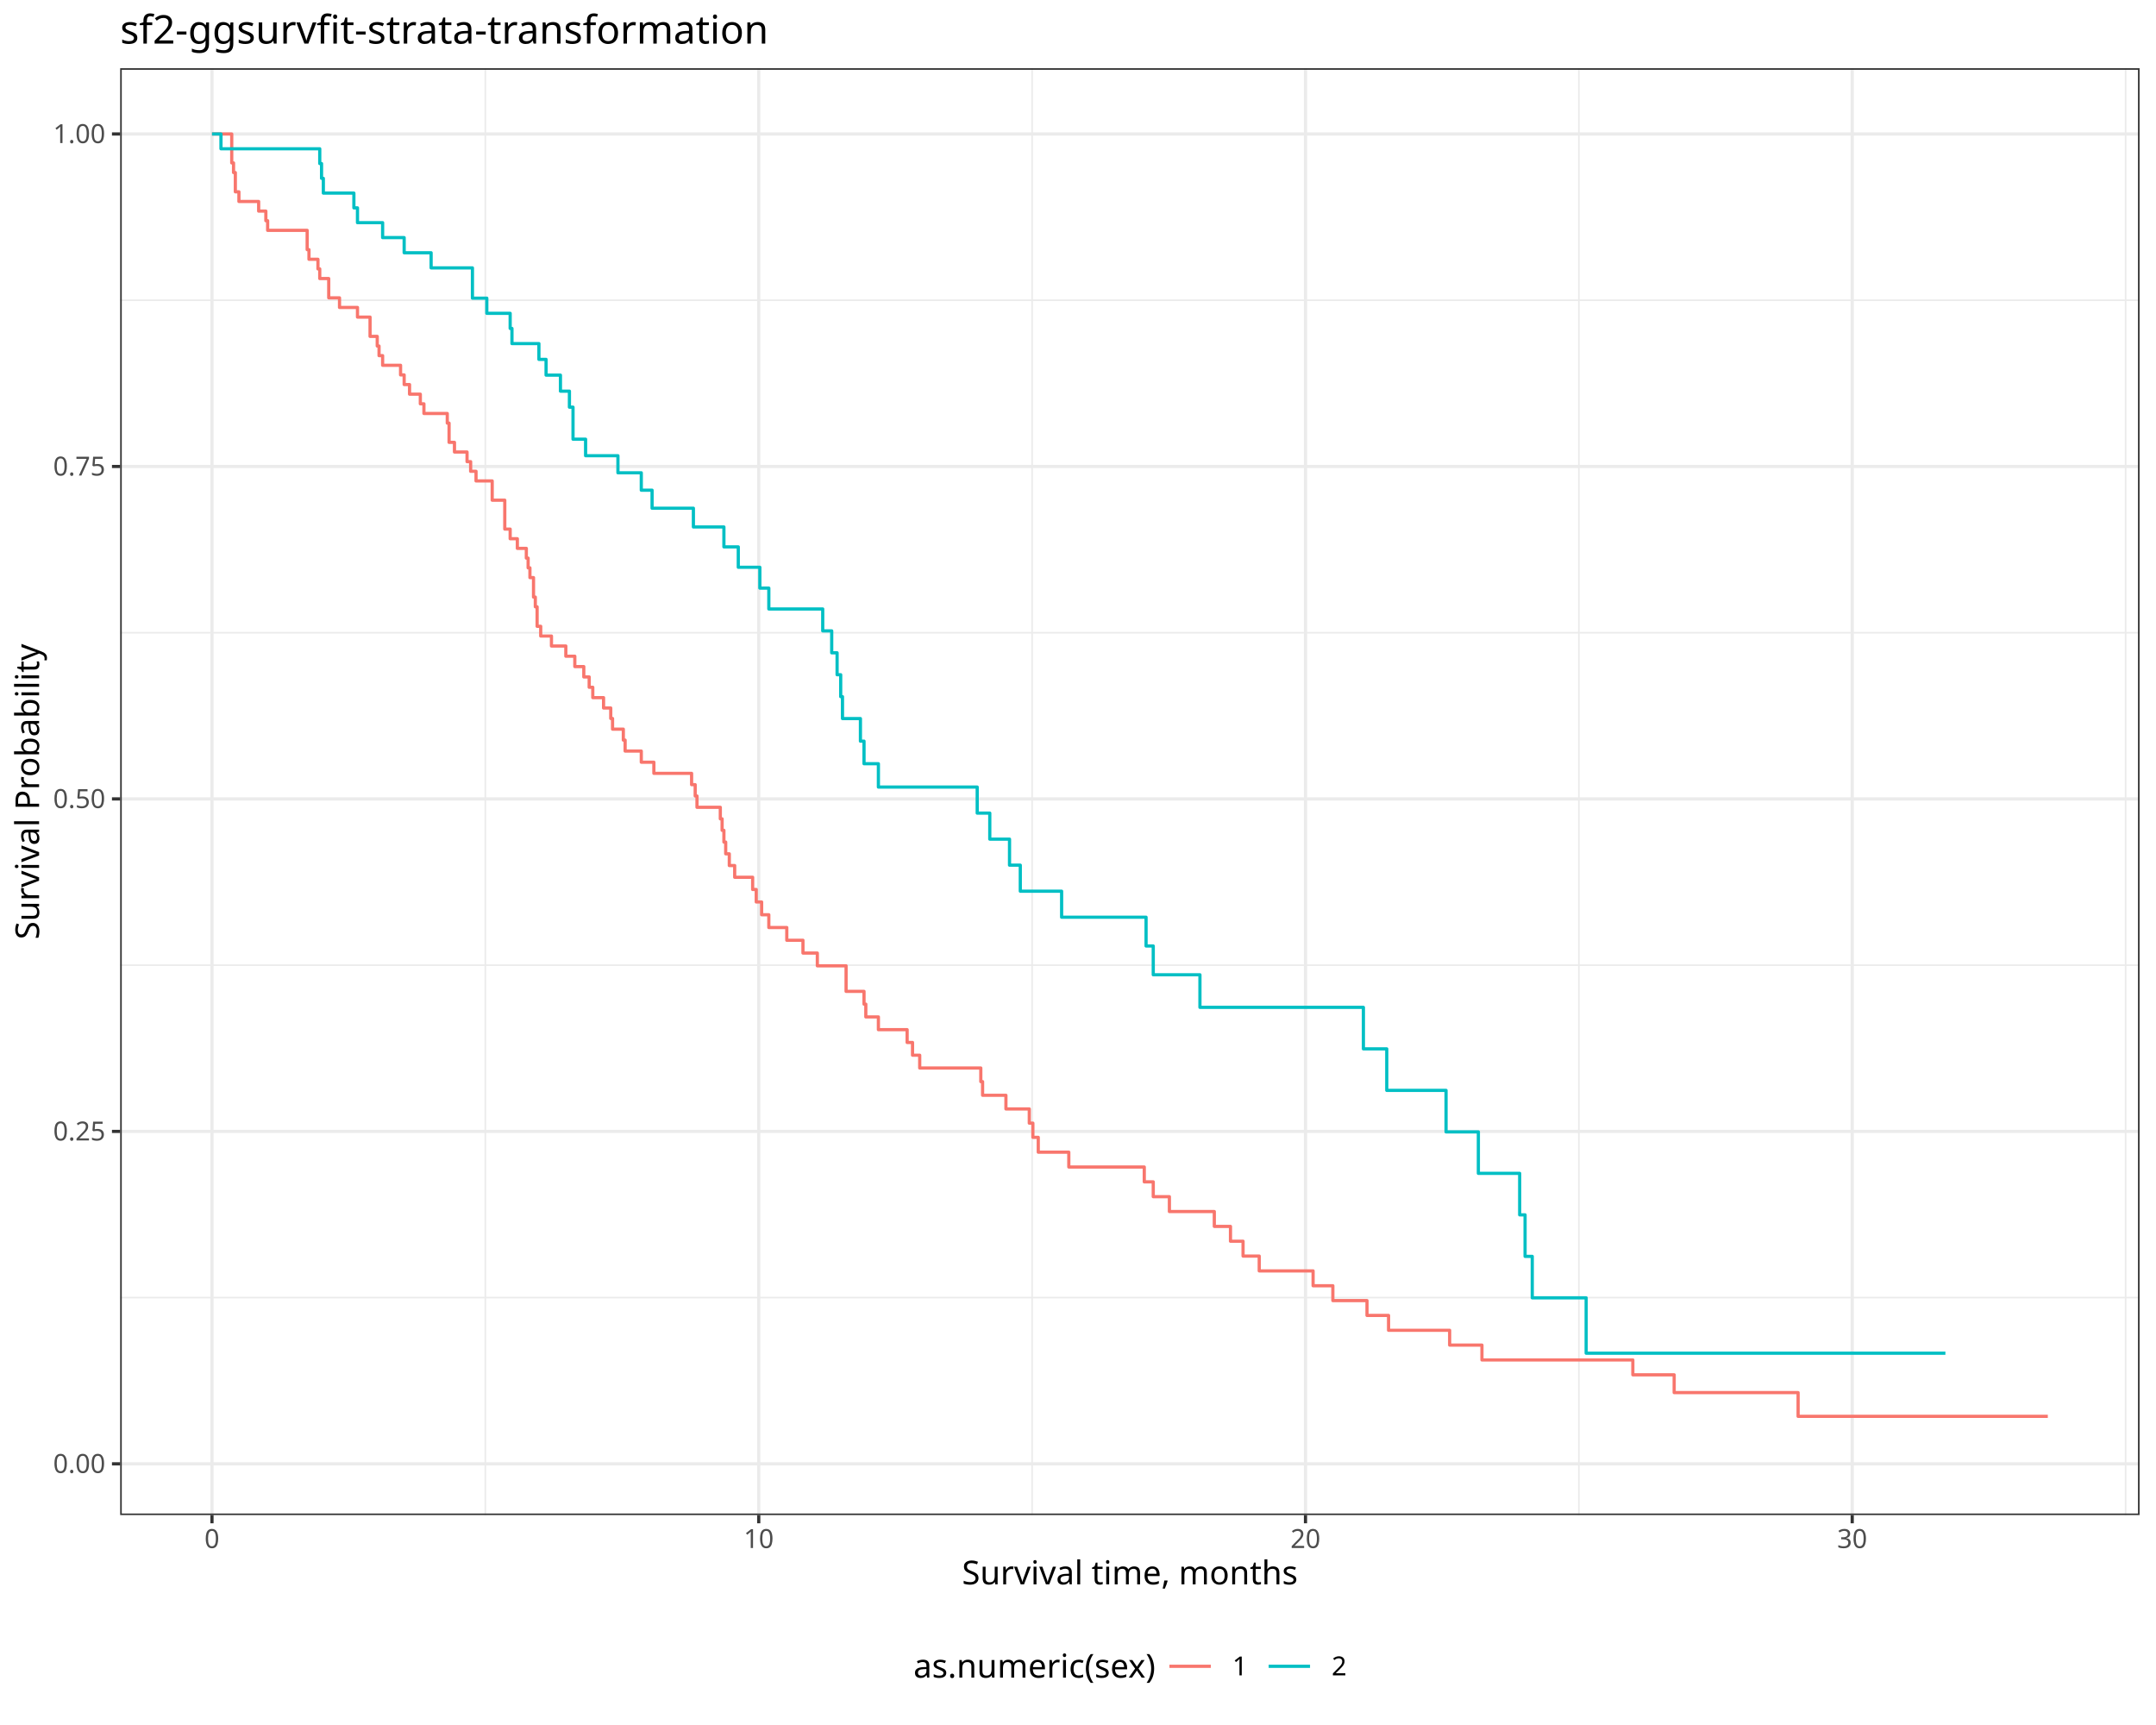
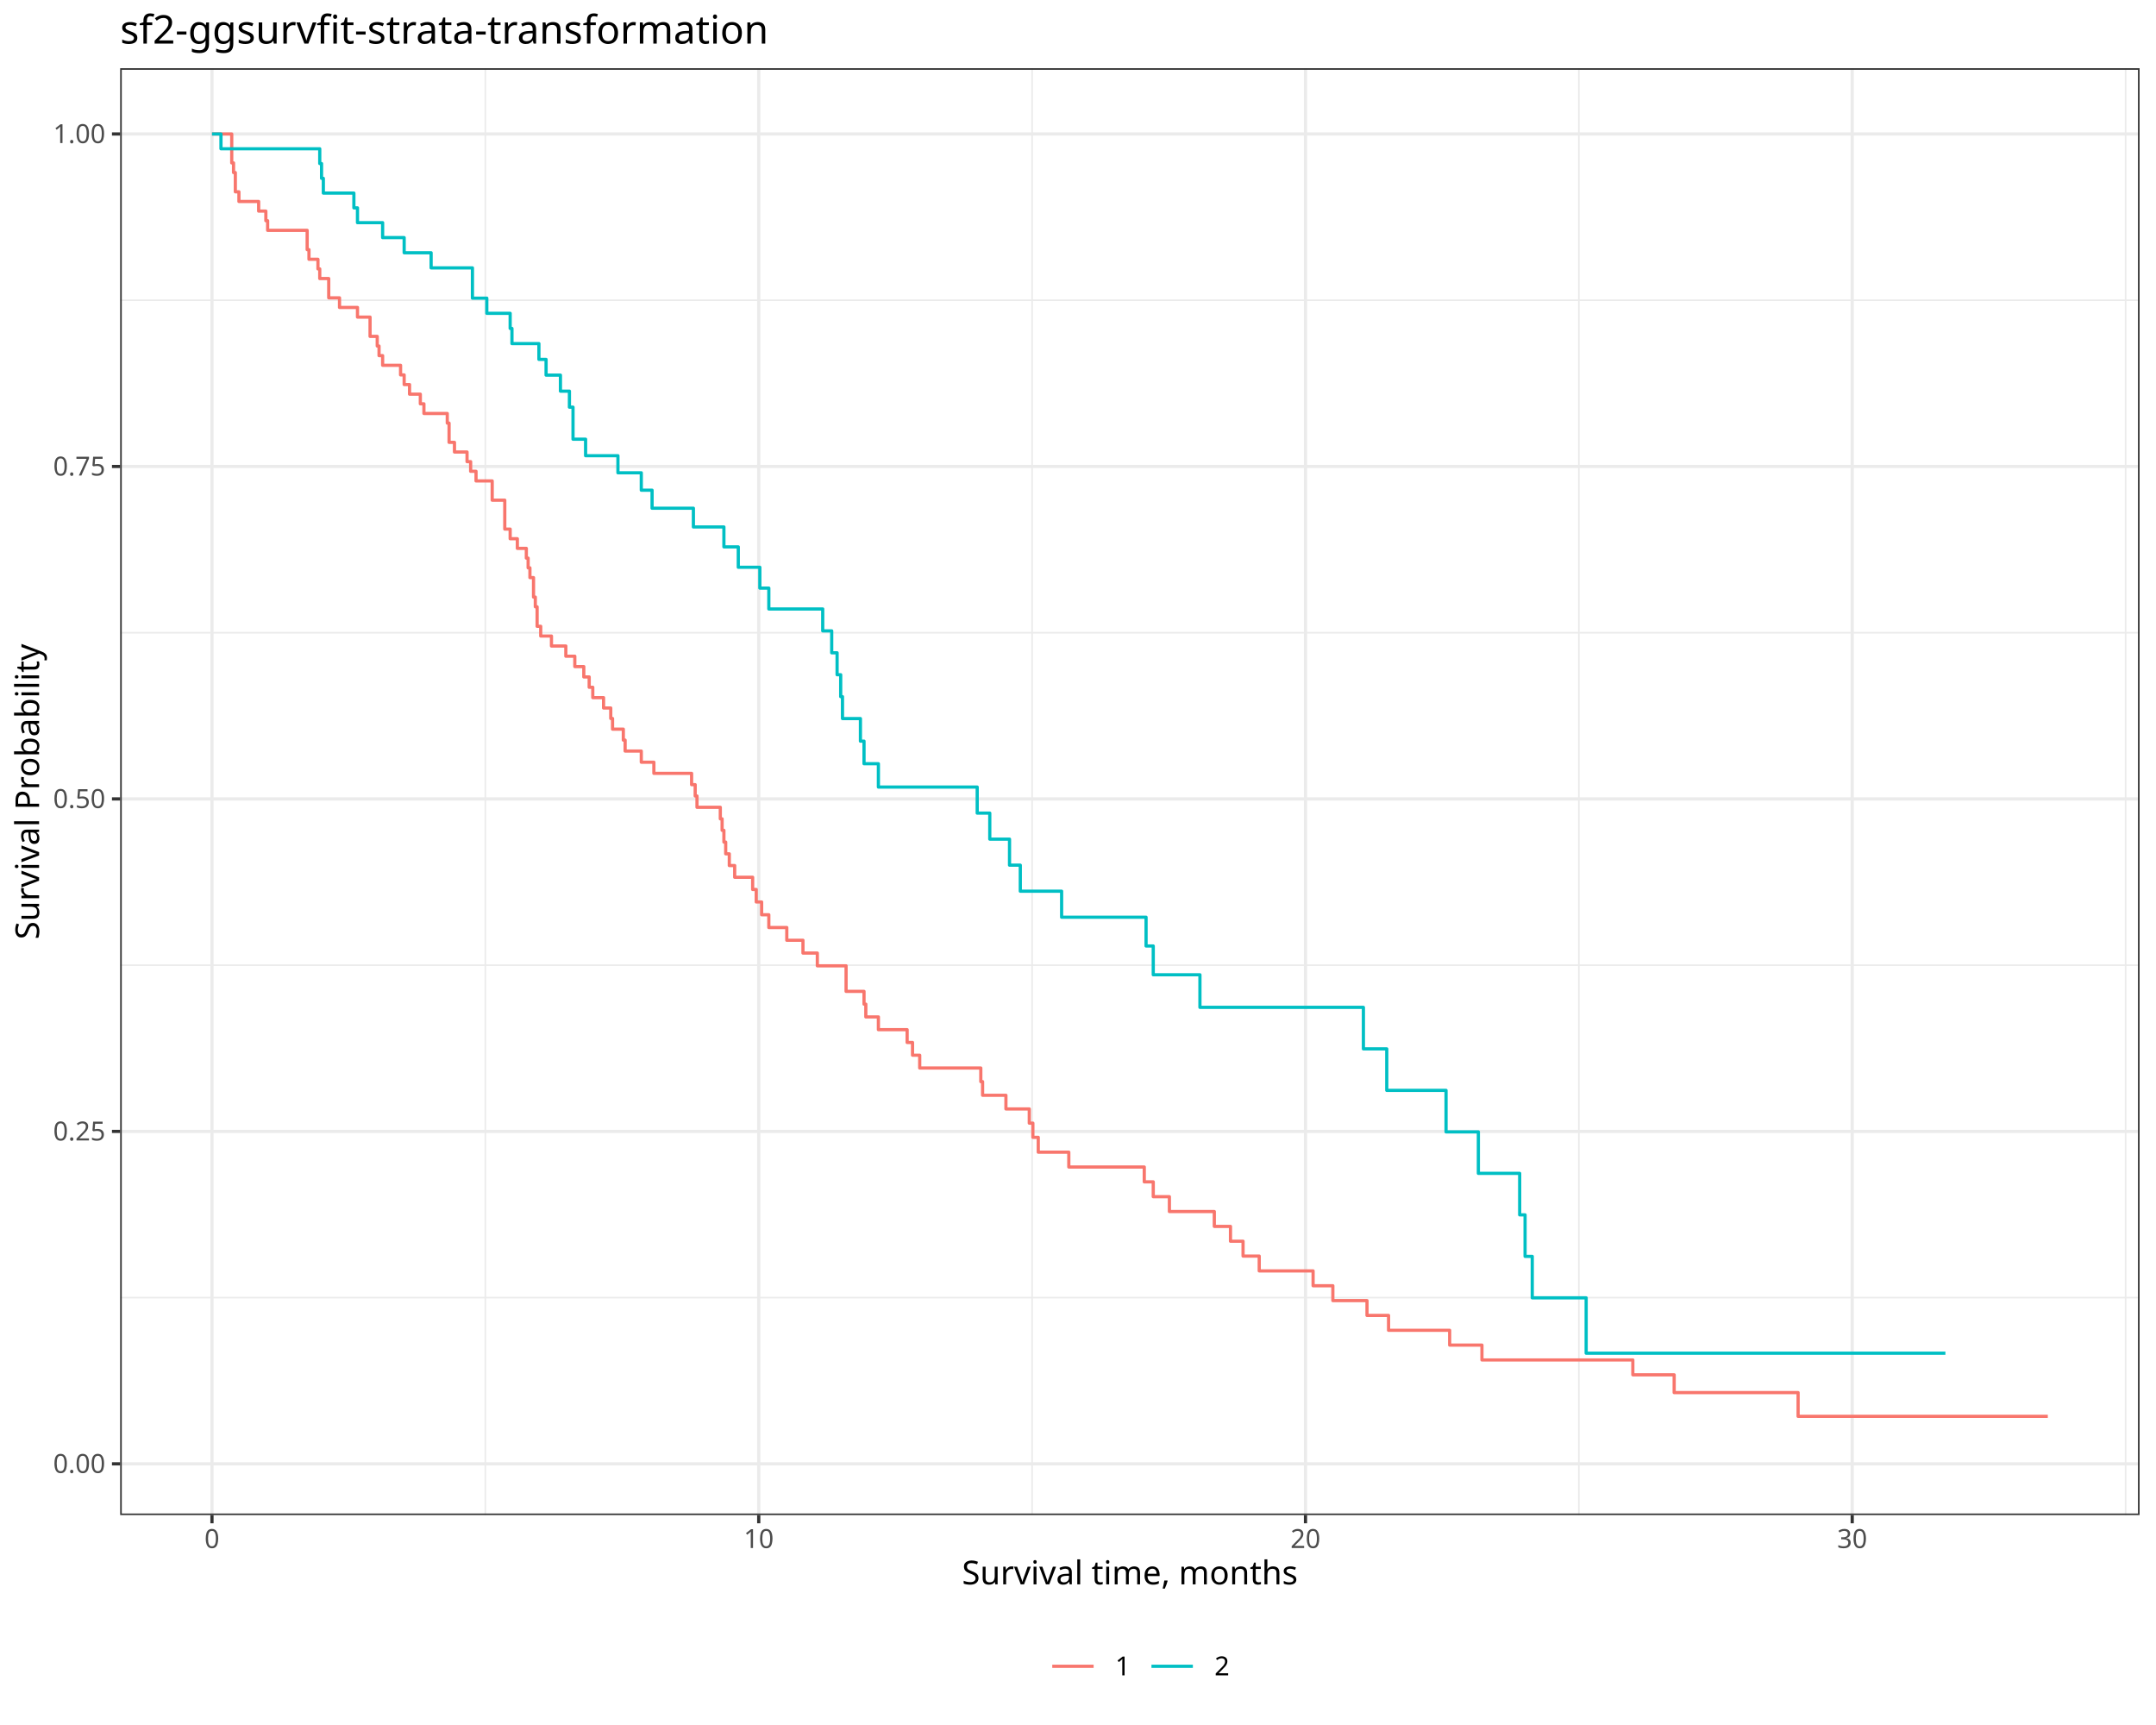
<svg xmlns="http://www.w3.org/2000/svg" class="svglite" data-engine-version="2.0" width="720.00pt" height="576.00pt" viewBox="0 0 720.00 576.00">
  <defs>
    <style type="text/css">
    .svglite line, .svglite polyline, .svglite polygon, .svglite path, .svglite rect, .svglite circle {
      fill: none;
      stroke: #000000;
      stroke-linecap: round;
      stroke-linejoin: round;
      stroke-miterlimit: 10.00;
    }
  </style>
  </defs>
  <rect width="100%" height="100%" style="stroke: none; fill: #FFFFFF;" />
  <defs>
    <clipPath id="cpMC4wMHw3MjAuMDB8MC4wMHw1NzYuMDA=">
      <rect x="0.00" y="0.00" width="720.00" height="576.00" />
    </clipPath>
  </defs>
  <g clip-path="url(#cpMC4wMHw3MjAuMDB8MC4wMHw1NzYuMDA=)">
    <rect x="0.00" y="0.00" width="720.00" height="576.00" style="stroke-width: 1.07; stroke: #FFFFFF; fill: #FFFFFF;" />
  </g>
  <defs>
    <clipPath id="cpNDAuMTN8NzE0LjUyfDIyLjc4fDUwNS45MQ==">
      <rect x="40.13" y="22.78" width="674.39" height="483.13" />
    </clipPath>
  </defs>
  <g clip-path="url(#cpNDAuMTN8NzE0LjUyfDIyLjc4fDUwNS45MQ==)">
    <rect x="40.13" y="22.78" width="674.39" height="483.13" style="stroke-width: 1.07; stroke: none; fill: #FFFFFF;" />
    <polyline points="40.13,433.29 714.52,433.29 " style="stroke-width: 0.53; stroke: #EBEBEB; stroke-linecap: butt;" />
    <polyline points="40.13,322.28 714.52,322.28 " style="stroke-width: 0.53; stroke: #EBEBEB; stroke-linecap: butt;" />
    <polyline points="40.13,211.27 714.52,211.27 " style="stroke-width: 0.53; stroke: #EBEBEB; stroke-linecap: butt;" />
    <polyline points="40.13,100.25 714.52,100.25 " style="stroke-width: 0.53; stroke: #EBEBEB; stroke-linecap: butt;" />
    <polyline points="162.08,505.91 162.08,22.78 " style="stroke-width: 0.53; stroke: #EBEBEB; stroke-linecap: butt;" />
    <polyline points="344.67,505.91 344.67,22.78 " style="stroke-width: 0.53; stroke: #EBEBEB; stroke-linecap: butt;" />
    <polyline points="527.26,505.91 527.26,22.78 " style="stroke-width: 0.53; stroke: #EBEBEB; stroke-linecap: butt;" />
    <polyline points="709.85,505.91 709.85,22.78 " style="stroke-width: 0.53; stroke: #EBEBEB; stroke-linecap: butt;" />
    <polyline points="40.13,488.80 714.52,488.80 " style="stroke-width: 1.07; stroke: #EBEBEB; stroke-linecap: butt;" />
    <polyline points="40.13,377.79 714.52,377.79 " style="stroke-width: 1.07; stroke: #EBEBEB; stroke-linecap: butt;" />
    <polyline points="40.13,266.77 714.52,266.77 " style="stroke-width: 1.07; stroke: #EBEBEB; stroke-linecap: butt;" />
    <polyline points="40.13,155.76 714.52,155.76 " style="stroke-width: 1.07; stroke: #EBEBEB; stroke-linecap: butt;" />
    <polyline points="40.13,44.74 714.52,44.74 " style="stroke-width: 1.07; stroke: #EBEBEB; stroke-linecap: butt;" />
    <polyline points="70.79,505.91 70.79,22.78 " style="stroke-width: 1.07; stroke: #EBEBEB; stroke-linecap: butt;" />
    <polyline points="253.38,505.91 253.38,22.78 " style="stroke-width: 1.07; stroke: #EBEBEB; stroke-linecap: butt;" />
    <polyline points="435.97,505.91 435.97,22.78 " style="stroke-width: 1.07; stroke: #EBEBEB; stroke-linecap: butt;" />
    <polyline points="618.55,505.91 618.55,22.78 " style="stroke-width: 1.07; stroke: #EBEBEB; stroke-linecap: butt;" />
    <polyline points="70.79,44.74 77.39,44.74 77.39,54.40 77.99,54.40 77.99,57.62 78.59,57.62 78.59,64.05 79.79,64.05 79.79,67.27 86.38,67.27 86.38,70.49 88.78,70.49 88.78,73.70 89.38,73.70 89.38,76.92 102.58,76.92 102.58,83.36 103.18,83.36 103.18,86.58 106.18,86.58 106.18,89.79 106.78,89.79 106.78,93.01 109.78,93.01 109.78,99.45 113.38,99.45 113.38,102.66 119.38,102.66 119.38,105.88 123.58,105.88 123.58,112.32 125.98,112.32 125.98,115.54 126.58,115.54 126.58,118.75 127.78,118.75 127.78,121.97 133.77,121.97 133.77,125.19 134.97,125.19 134.97,128.41 136.77,128.41 136.77,131.62 140.37,131.62 140.37,134.84 141.57,134.84 141.57,138.06 149.37,138.06 149.37,141.28 149.97,141.28 149.97,147.71 151.77,147.71 151.77,150.93 155.97,150.93 155.97,154.15 157.17,154.15 157.17,157.37 158.97,157.37 158.97,160.59 164.37,160.59 164.37,167.02 168.57,167.02 168.57,176.67 170.37,176.67 170.37,179.89 172.77,179.89 172.77,183.11 175.17,183.11 175.17,183.11 175.77,183.11 175.77,186.36 176.37,186.36 176.37,189.61 176.97,189.61 176.97,192.87 178.17,192.87 178.17,199.37 178.77,199.37 178.77,202.62 179.37,202.62 179.37,209.13 180.57,209.13 180.57,212.38 181.77,212.38 181.77,212.38 183.56,212.38 183.56,212.38 184.16,212.38 184.16,215.71 185.36,215.71 185.36,215.71 188.36,215.71 188.36,215.71 188.96,215.71 188.96,219.12 191.96,219.12 191.96,222.58 194.96,222.58 194.96,226.04 196.76,226.04 196.76,229.49 197.96,229.49 197.96,232.95 201.56,232.95 201.56,236.41 203.36,236.41 203.36,236.41 203.96,236.41 203.96,239.91 204.56,239.91 204.56,243.47 205.76,243.47 205.76,243.47 208.16,243.47 208.16,247.13 208.76,247.13 208.76,250.79 212.96,250.79 212.96,250.79 214.16,250.79 214.16,254.51 218.36,254.51 218.36,258.23 226.16,258.23 226.16,258.23 230.96,258.23 230.96,262.01 232.16,262.01 232.16,265.79 232.76,265.79 232.76,269.57 238.15,269.57 238.15,269.57 240.55,269.57 240.55,273.42 241.15,273.42 241.15,277.26 241.75,277.26 241.75,281.18 242.35,281.18 242.35,285.10 243.55,285.10 243.55,289.02 245.35,289.02 245.35,292.93 245.95,292.93 245.95,292.93 250.75,292.93 250.75,292.93 251.35,292.93 251.35,297.01 252.55,297.01 252.55,301.18 254.35,301.18 254.35,305.45 256.75,305.45 256.75,309.71 262.75,309.71 262.75,313.97 268.15,313.97 268.15,318.24 272.95,318.24 272.95,322.50 282.55,322.50 282.55,331.03 288.54,331.03 288.54,335.30 289.14,335.30 289.14,339.56 293.34,339.56 293.34,343.82 302.94,343.82 302.94,348.09 304.74,348.09 304.74,352.35 307.14,352.35 307.14,356.62 313.14,356.62 313.14,356.62 318.54,356.62 318.54,356.62 327.54,356.62 327.54,361.17 328.14,361.17 328.14,365.73 335.93,365.73 335.93,370.29 337.13,370.29 337.13,370.29 343.73,370.29 343.73,375.03 344.93,375.03 344.93,379.77 345.53,379.77 345.53,379.77 346.73,379.77 346.73,384.73 356.93,384.73 356.93,389.68 382.13,389.68 382.13,394.64 385.13,394.64 385.13,399.59 390.52,399.59 390.52,404.55 405.52,404.55 405.52,409.51 410.92,409.51 410.92,414.46 415.12,414.46 415.12,419.42 420.52,419.42 420.52,424.37 438.51,424.37 438.51,429.33 445.11,429.33 445.11,434.29 456.51,434.29 456.51,439.24 463.71,439.24 463.71,444.20 484.11,444.20 484.11,449.15 494.90,449.15 494.90,454.11 545.29,454.11 545.29,459.07 554.29,459.07 554.29,459.07 559.09,459.07 559.09,465.01 574.69,465.01 574.69,465.01 600.48,465.01 600.48,472.94 676.67,472.94 676.67,472.94 683.87,472.94 683.87,472.94 " style="stroke-width: 1.07; stroke: #F8766D; stroke-linecap: butt;" />
    <polyline points="70.79,44.74 73.79,44.74 73.79,49.68 106.78,49.68 106.78,54.61 107.38,54.61 107.38,59.55 107.98,59.55 107.98,64.48 118.18,64.48 118.18,69.41 119.38,69.41 119.38,74.35 125.98,74.35 125.98,74.35 127.78,74.35 127.78,79.34 133.77,79.34 133.77,79.34 134.97,79.34 134.97,84.40 143.97,84.40 143.97,89.45 157.77,89.45 157.77,99.56 162.57,99.56 162.57,104.62 170.37,104.62 170.37,109.67 170.97,109.67 170.97,114.73 174.57,114.73 174.57,114.73 175.77,114.73 175.77,114.73 176.97,114.73 176.97,114.73 179.97,114.73 179.97,120.00 182.36,120.00 182.36,125.26 185.96,125.26 185.96,125.26 187.16,125.26 187.16,130.61 190.16,130.61 190.16,135.96 191.36,135.96 191.36,146.65 191.96,146.65 191.96,146.65 192.56,146.65 192.56,146.65 195.56,146.65 195.56,152.17 197.36,152.17 197.36,152.17 205.16,152.17 205.16,152.17 206.36,152.17 206.36,157.87 211.76,157.87 211.76,157.87 214.16,157.87 214.16,163.68 214.76,163.68 214.76,163.68 216.56,163.68 216.56,163.68 217.76,163.68 217.76,169.70 221.96,169.70 221.96,169.70 230.36,169.70 230.36,169.70 231.56,169.70 231.56,175.96 232.16,175.96 232.16,175.96 233.95,175.96 233.95,175.96 236.35,175.96 236.35,175.96 241.75,175.96 241.75,182.61 245.95,182.61 245.95,182.61 246.55,182.61 246.55,189.42 248.35,189.42 248.35,189.42 253.75,189.42 253.75,196.38 256.75,196.38 256.75,203.34 259.75,203.34 259.75,203.34 269.95,203.34 269.95,203.34 274.75,203.34 274.75,210.66 277.75,210.66 277.75,217.98 279.55,217.98 279.55,225.30 280.75,225.30 280.75,232.62 281.35,232.62 281.35,239.94 284.34,239.94 284.34,239.94 287.34,239.94 287.34,247.48 288.54,247.48 288.54,255.02 289.14,255.02 289.14,255.02 293.34,255.02 293.34,262.81 296.34,262.81 296.34,262.81 299.94,262.81 299.94,262.81 301.14,262.81 301.14,262.81 326.34,262.81 326.34,271.51 330.54,271.51 330.54,280.20 337.13,280.20 337.13,288.89 340.73,288.89 340.73,297.58 354.53,297.58 354.53,306.27 377.33,306.27 377.33,306.27 382.73,306.27 382.73,315.88 385.13,315.88 385.13,325.49 388.12,325.49 388.12,325.49 396.52,325.49 396.52,325.49 400.72,325.49 400.72,336.37 401.32,336.37 401.32,336.37 406.12,336.37 406.12,336.37 423.52,336.37 423.52,336.37 455.31,336.37 455.31,350.23 463.11,350.23 463.11,364.09 482.91,364.09 482.91,377.95 493.70,377.95 493.70,391.80 507.50,391.80 507.50,405.66 509.30,405.66 509.30,419.52 511.70,419.52 511.70,433.37 514.70,433.37 514.70,433.37 529.70,433.37 529.70,451.85 563.29,451.85 563.29,451.85 649.67,451.85 649.67,451.85 " style="stroke-width: 1.07; stroke: #00BFC4; stroke-linecap: butt;" />
    <rect x="40.13" y="22.78" width="674.39" height="483.13" style="stroke-width: 1.07; stroke: #333333;" />
  </g>
  <g clip-path="url(#cpMC4wMHw3MjAuMDB8MC4wMHw1NzYuMDA=)">
    <text x="35.20" y="491.83" text-anchor="end" style="font-size: 8.80px; fill: #4D4D4D; font-family: sans;" textLength="17.13px" lengthAdjust="spacingAndGlyphs">0.00</text>
    <text x="35.20" y="380.82" text-anchor="end" style="font-size: 8.80px; fill: #4D4D4D; font-family: sans;" textLength="17.13px" lengthAdjust="spacingAndGlyphs">0.25</text>
    <text x="35.20" y="269.80" text-anchor="end" style="font-size: 8.80px; fill: #4D4D4D; font-family: sans;" textLength="17.13px" lengthAdjust="spacingAndGlyphs">0.50</text>
    <text x="35.20" y="158.79" text-anchor="end" style="font-size: 8.80px; fill: #4D4D4D; font-family: sans;" textLength="17.13px" lengthAdjust="spacingAndGlyphs">0.75</text>
    <text x="35.20" y="47.77" text-anchor="end" style="font-size: 8.80px; fill: #4D4D4D; font-family: sans;" textLength="17.13px" lengthAdjust="spacingAndGlyphs">1.00</text>
    <polyline points="37.39,488.80 40.13,488.80 " style="stroke-width: 1.07; stroke: #333333; stroke-linecap: butt;" />
    <polyline points="37.39,377.79 40.13,377.79 " style="stroke-width: 1.07; stroke: #333333; stroke-linecap: butt;" />
    <polyline points="37.39,266.77 40.13,266.77 " style="stroke-width: 1.07; stroke: #333333; stroke-linecap: butt;" />
    <polyline points="37.39,155.76 40.13,155.76 " style="stroke-width: 1.07; stroke: #333333; stroke-linecap: butt;" />
    <polyline points="37.39,44.74 40.13,44.74 " style="stroke-width: 1.07; stroke: #333333; stroke-linecap: butt;" />
    <polyline points="70.79,508.65 70.79,505.91 " style="stroke-width: 1.07; stroke: #333333; stroke-linecap: butt;" />
    <polyline points="253.38,508.65 253.38,505.91 " style="stroke-width: 1.07; stroke: #333333; stroke-linecap: butt;" />
    <polyline points="435.97,508.65 435.97,505.91 " style="stroke-width: 1.07; stroke: #333333; stroke-linecap: butt;" />
    <polyline points="618.55,508.65 618.55,505.91 " style="stroke-width: 1.07; stroke: #333333; stroke-linecap: butt;" />
    <text x="70.79" y="516.90" text-anchor="middle" style="font-size: 8.80px; fill: #4D4D4D; font-family: sans;" textLength="4.89px" lengthAdjust="spacingAndGlyphs">0</text>
    <text x="253.38" y="516.90" text-anchor="middle" style="font-size: 8.80px; fill: #4D4D4D; font-family: sans;" textLength="9.79px" lengthAdjust="spacingAndGlyphs">10</text>
    <text x="435.97" y="516.90" text-anchor="middle" style="font-size: 8.80px; fill: #4D4D4D; font-family: sans;" textLength="9.79px" lengthAdjust="spacingAndGlyphs">20</text>
    <text x="618.55" y="516.90" text-anchor="middle" style="font-size: 8.80px; fill: #4D4D4D; font-family: sans;" textLength="9.79px" lengthAdjust="spacingAndGlyphs">30</text>
    <text x="377.33" y="529.04" text-anchor="middle" style="font-size: 11.00px; font-family: sans;" textLength="105.16px" lengthAdjust="spacingAndGlyphs">Survival time, months</text>
    <text transform="translate(13.05,264.35) rotate(-90)" text-anchor="middle" style="font-size: 11.00px; font-family: sans;" textLength="93.55px" lengthAdjust="spacingAndGlyphs">Survival Probability</text>
-     <rect x="299.58" y="542.28" width="155.49" height="28.24" style="stroke-width: 1.07; stroke: none; fill: #FFFFFF;" />
-     <text x="305.06" y="560.19" style="font-size: 11.00px; font-family: sans;" textLength="78.26px" lengthAdjust="spacingAndGlyphs">as.numeric(sex)</text>
-     <rect x="388.80" y="547.76" width="17.28" height="17.28" style="stroke-width: 1.07; stroke: none; fill: #FFFFFF;" />
-     <line x1="390.53" y1="556.40" x2="404.36" y2="556.40" style="stroke-width: 1.07; stroke: #F8766D; stroke-linecap: butt;" />
-     <rect x="421.94" y="547.76" width="17.28" height="17.28" style="stroke-width: 1.07; stroke: none; fill: #FFFFFF;" />
-     <line x1="423.67" y1="556.40" x2="437.49" y2="556.40" style="stroke-width: 1.07; stroke: #00BFC4; stroke-linecap: butt;" />
-     <text x="411.56" y="559.43" style="font-size: 8.80px; font-family: sans;" textLength="4.89px" lengthAdjust="spacingAndGlyphs">1</text>
-     <text x="444.70" y="559.43" style="font-size: 8.80px; font-family: sans;" textLength="4.89px" lengthAdjust="spacingAndGlyphs">2</text>
+     <rect x="338.71" y="542.28" width="77.23" height="28.24" style="stroke-width: 1.07; stroke: none; fill: #FFFFFF;" />
+     <rect x="349.67" y="547.76" width="17.28" height="17.28" style="stroke-width: 1.07; stroke: none; fill: #FFFFFF;" />
+     <line x1="351.40" y1="556.40" x2="365.22" y2="556.40" style="stroke-width: 1.07; stroke: #F8766D; stroke-linecap: butt;" />
+     <rect x="382.81" y="547.76" width="17.28" height="17.28" style="stroke-width: 1.07; stroke: none; fill: #FFFFFF;" />
+     <line x1="384.53" y1="556.40" x2="398.36" y2="556.40" style="stroke-width: 1.07; stroke: #00BFC4; stroke-linecap: butt;" />
+     <text x="372.43" y="559.43" style="font-size: 8.80px; font-family: sans;" textLength="4.89px" lengthAdjust="spacingAndGlyphs">1</text>
+     <text x="405.57" y="559.43" style="font-size: 8.80px; font-family: sans;" textLength="4.89px" lengthAdjust="spacingAndGlyphs">2</text>
    <text x="40.13" y="14.56" style="font-size: 13.20px; font-family: sans;" textLength="198.10px" lengthAdjust="spacingAndGlyphs">sf2-ggsurvfit-strata-transformation</text>
  </g>
</svg>
